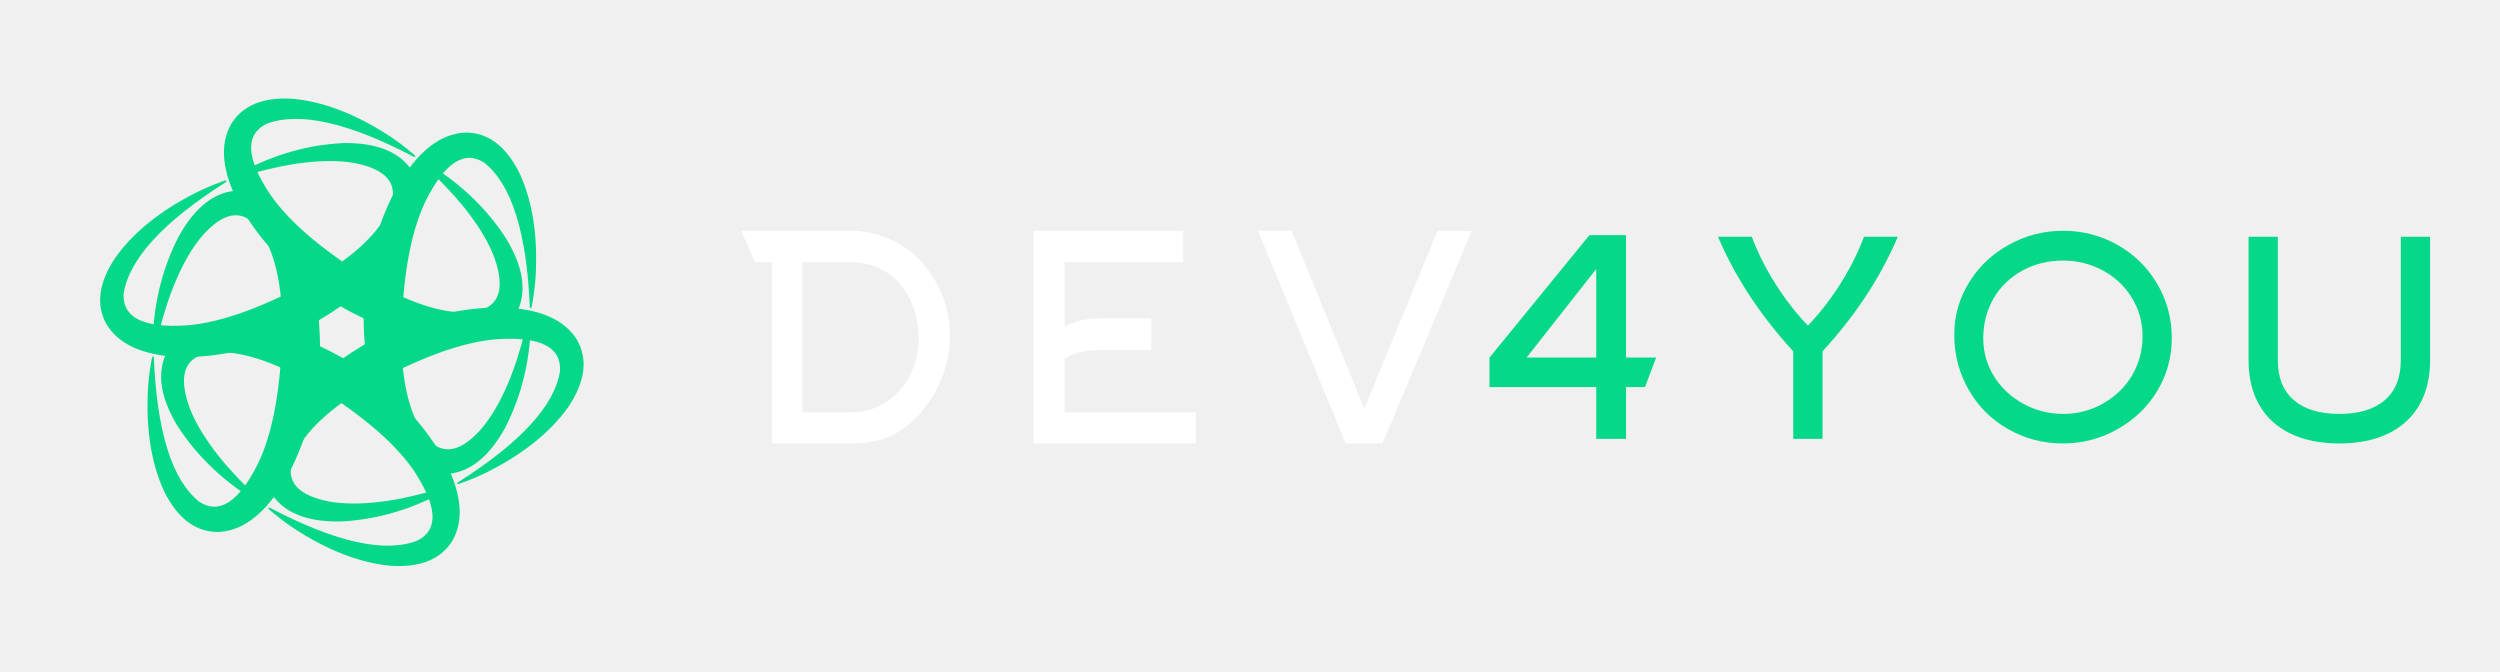
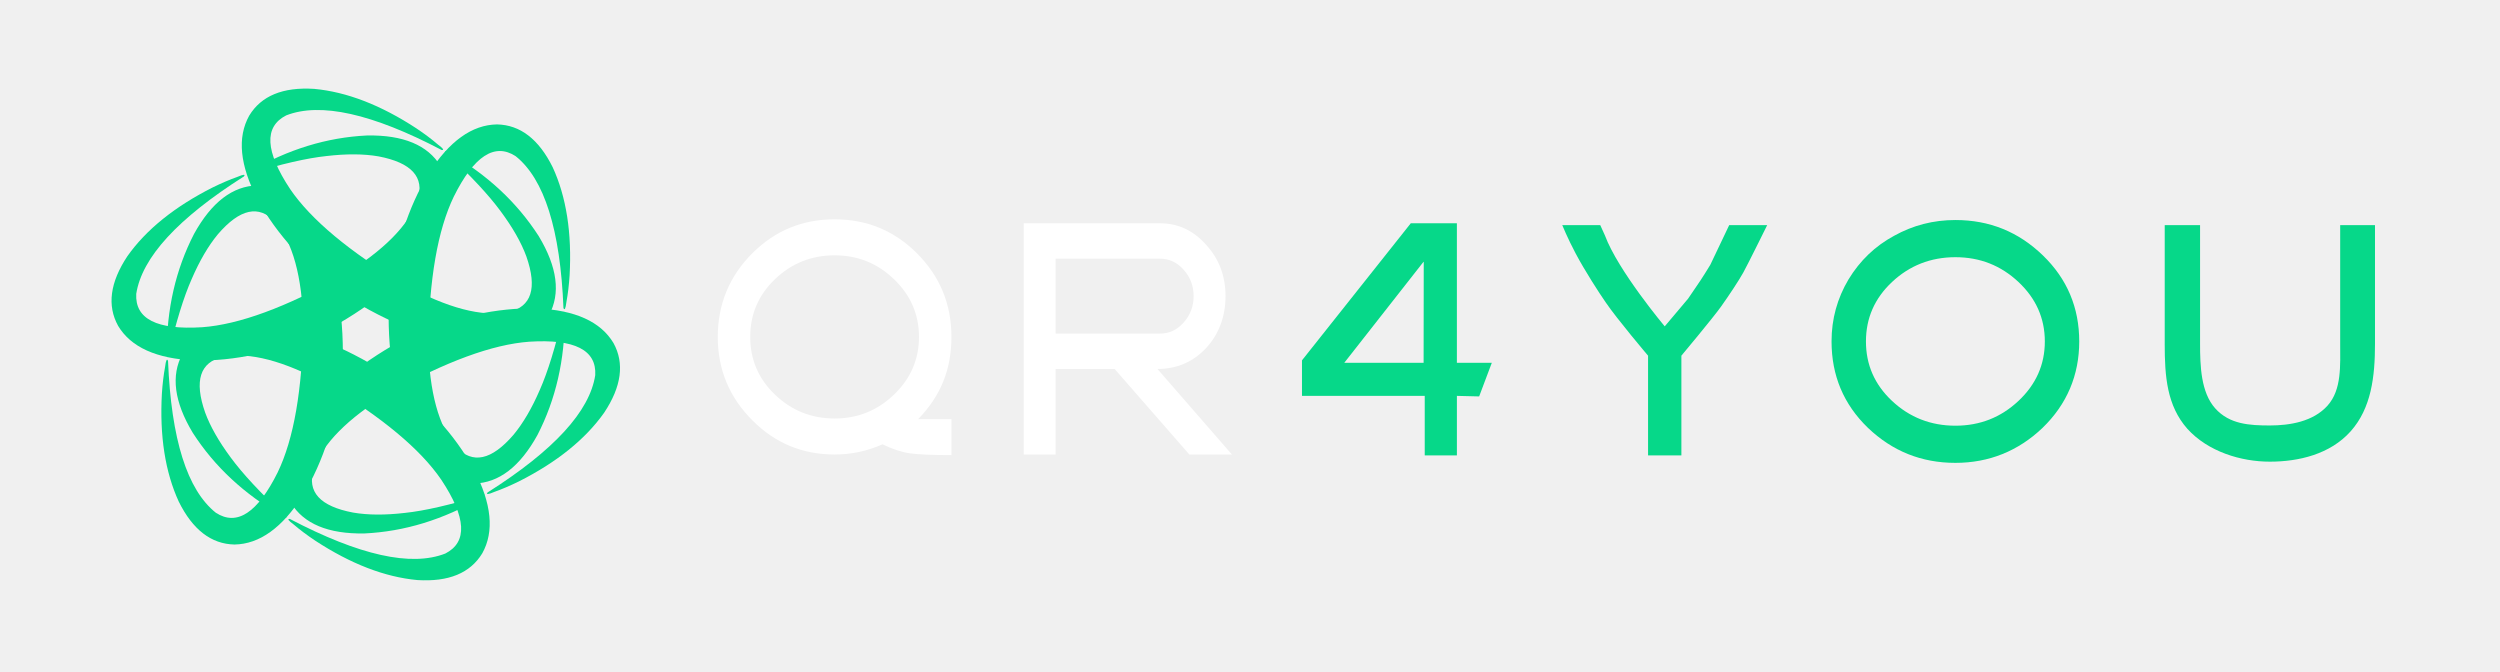
- <svg xmlns="http://www.w3.org/2000/svg" version="1.1" width="3177.776" height="853.604" viewBox="0 0 3177.776 853.604">
-   <g transform="scale(8.888823) translate(10, 10)">
-     <defs id="SvgjsDefs21297" />
-     <g id="SvgjsG21298" featureKey="symbolFeature-0" transform="matrix(0.1083065,0,0,0.1083065,0.1083065,0.1083065)" fill="#06d889">
+ <svg xmlns="http://www.w3.org/2000/svg" viewBox="0 0 3177.78 853.6">
+   <defs>
+     <style>
+       .cls-1 {
+         fill: #fff;
+       }
+ 
+       .cls-2 {
+         fill: none;
+       }
+ 
+       .cls-3 {
+         fill: #06d889;
+       }
+     </style>
+   </defs>
+   <g id="Calque_3" data-name="Calque 3">
+     <g id="SvgjsG21298">
+       <rect class="cls-2" x="101.39" y="74.39" width="710.83" height="710.83" />
      <g>
-         <rect x="-1" y="-1" width="702" height="702" style="fill: none;" />
-       </g>
-       <g>
-         <g>
-           <g>
-             <path d="M222,158.3c-31,0.7-57.5,21-79.5,60.8c-23.1,44.8-34.5,94.6-34.3,149.4c0.4,6.6,1.1,7.2,2.2,1.9     c9.3-40.3,19-71.8,29.1-94.6c9.9-22.9,20.9-41.7,32.9-56.2c27.6-32.1,51.5-37.3,71.8-15.6c22.2,25.6,34,68.8,35.4,129.4     c-1.2,81.5-11.9,143.1-32.1,185c-25.3,51-51.3,68-77.7,50.8c-36-28.7-56-92.3-60-190.6c-1.4-3.4-2.7-0.9-3.7,7.5     c-1.9,10.2-3.2,21.4-4,33.3c-3,53.4,4.1,98.7,21.2,135.9c17.5,35.3,40.8,53.2,69.9,53.8c31.4-0.5,60-21,85.9-61.7     c25.8-42.5,42.4-94.3,49.7-155.6c2.7-65.2-6.1-120.7-26.3-166.5c-20.4-43.6-47.1-66-80-67.2" />
-           </g>
-           <g>
-             <path d="M452,134.1c-16.1-26.4-46.9-39.3-92.4-38.5c-50.3,2.4-99.2,17.4-146.6,45c-5.5,3.6-5.7,4.6-0.6,2.9     c39.6-12.1,71.7-19.5,96.4-22.1c24.8-2.9,46.5-2.8,65.1,0.4c41.6,7.9,58.1,26,49.4,54.4c-11.1,32-42.6,63.8-94.4,95.4     c-71.2,39.7-129.9,61.3-176.2,64.7c-56.9,3.6-84.5-10.4-82.8-41.9C77,248.8,122,199.7,205.1,147c2.2-2.9-0.6-2.7-8.3,0.6     c-9.8,3.5-20.1,7.9-30.9,13.2c-47.7,24.1-83.5,52.9-107.1,86.3c-21.8,32.8-25.7,62-11.7,87.4c16.1,26.9,48.2,41.4,96.4,43.5     c49.7,1.1,102.9-10.4,159.6-34.8c57.8-30.3,101.5-65.6,131-106c27.6-39.5,33.6-73.8,18.2-102.9" />
-           </g>
-           <g>
-             <path d="M588,321.2c14.8-27.2,10.6-60.3-12.9-99.3c-27.3-42.4-64.7-77.2-112.3-104.4c-5.9-3-6.8-2.7-2.8,0.9     c30.3,28.2,52.7,52.4,67.4,72.4c14.9,20.1,25.7,38.9,32.2,56.6c14,40,6.5,63.3-22.4,69.9c-33.3,6.4-76.5-5-129.8-34     c-69.9-41.8-118-81.9-144.2-120.2c-31.5-47.5-33.2-78.4-5.1-92.7c42.9-16.8,107.9-2.3,195.1,43.4c3.6,0.4,2.1-1.9-4.7-6.9     c-7.9-6.8-16.9-13.5-26.9-20.2c-44.7-29.3-87.5-45.8-128.3-49.6c-39.3-2.5-66.5,8.7-81.6,33.6c-15.3,27.4-11.8,62.5,10.5,105.2     c23.9,43.6,60.5,83.9,109.9,120.8c55.1,34.9,107.6,55.1,157.3,60.4c48,4.1,80.8-7.8,98.2-35.7" />
-           </g>
-           <g>
-             <path d="M494,532.5c31-0.7,57.5-21,79.5-60.8c23.1-44.8,34.5-94.6,34.3-149.4c-0.4-6.6-1.1-7.2-2.2-1.9     c-9.3,40.3-19,71.8-29.1,94.6c-9.9,22.9-20.9,41.7-32.9,56.2c-27.6,32.1-51.5,37.3-71.8,15.6c-22.2-25.6-34-68.8-35.4-129.4     c1.2-81.5,11.9-143.1,32.1-185c25.3-51,51.3-68,77.7-50.8c36,28.7,56,92.3,60,190.6c1.4,3.4,2.7,0.9,3.7-7.5     c1.9-10.2,3.2-21.4,4-33.3c3-53.4-4.1-98.7-21.2-135.9c-17.5-35.3-40.8-53.2-69.9-53.8c-31.4,0.5-60,21-85.9,61.7     c-25.8,42.5-42.4,94.3-49.7,155.6c-2.7,65.2,6.1,120.7,26.3,166.5c20.4,43.6,47.1,66,80,67.2" />
-           </g>
-           <g>
-             <path d="M128,369.6c-14.8,27.2-10.6,60.3,12.9,99.3c27.3,42.4,64.7,77.2,112.3,104.4c5.9,3,6.8,2.7,2.8-0.9     c-30.3-28.2-52.7-52.4-67.4-72.4c-14.9-20.1-25.7-38.9-32.2-56.6c-14-40-6.5-63.3,22.4-69.9c33.3-6.4,76.5,5,129.8,34     c69.9,41.8,118,81.9,144.2,120.2c31.5,47.5,33.2,78.4,5.1,92.7c-42.9,16.8-107.9,2.3-195.1-43.4c-3.6-0.4-2.1,1.9,4.7,6.9     c7.9,6.8,16.9,13.5,26.9,20.2c44.7,29.3,87.5,45.8,128.3,49.6c39.3,2.5,66.5-8.7,81.6-33.6c15.3-27.4,11.8-62.5-10.5-105.2     c-23.9-43.6-60.5-83.9-109.9-120.8c-55.1-34.9-107.6-55.1-157.3-60.4c-48-4.1-80.8,7.8-98.2,35.7" />
-           </g>
-           <g>
-             <path d="M264,556.7c16.1,26.4,46.9,39.3,92.4,38.5c50.3-2.4,99.2-17.4,146.6-45c5.5-3.6,5.7-4.6,0.6-2.9     c-39.6,12.1-71.7,19.5-96.4,22.1c-24.8,2.9-46.5,2.8-65.1-0.4c-41.6-7.9-58.1-26-49.4-54.4c11.1-32,42.6-63.8,94.4-95.4     c71.2-39.7,129.9-61.3,176.2-64.7c56.9-3.6,84.5,10.4,82.8,41.9c-6.9,45.5-51.9,94.6-135.1,147.3c-2.2,2.9,0.6,2.7,8.3-0.6     c9.8-3.5,20.1-7.9,30.9-13.2c47.7-24.1,83.5-52.9,107.1-86.3c21.8-32.8,25.7-62,11.7-87.4c-16.1-26.9-48.2-41.4-96.3-43.5     c-49.7-1.1-102.9,10.4-159.6,34.8c-57.8,30.3-101.5,65.6-131,106c-27.6,39.5-33.6,73.8-18.2,102.9" />
-           </g>
-         </g>
+         <path class="cls-3" d="M327.19,235.69c-31.39,.71-58.22,21.26-80.5,61.56-23.39,45.36-34.93,95.79-34.73,151.28,.41,6.68,1.11,7.29,2.23,1.92,9.42-40.81,19.24-72.7,29.47-95.79,10.02-23.19,21.16-42.22,33.31-56.91,27.95-32.5,52.15-37.77,72.7-15.8,22.48,25.92,34.43,69.67,35.85,131.03-1.22,82.53-12.05,144.9-32.5,187.33-25.62,51.64-51.95,68.86-78.68,51.44-36.45-29.06-56.7-93.46-60.75-193-1.42-3.44-2.73-.91-3.75,7.59-1.92,10.33-3.24,21.67-4.05,33.72-3.04,54.07,4.15,99.94,21.47,137.61,17.72,35.74,41.31,53.87,70.78,54.48,31.79-.51,60.75-21.26,86.98-62.48,26.12-43.03,42.93-95.49,50.33-157.56,2.73-66.02-6.18-122.22-26.63-168.59-20.66-44.15-47.69-66.83-81.01-68.05" />
+         <path class="cls-3" d="M560.09,211.19c-16.3-26.73-47.49-39.79-93.56-38.98-50.93,2.43-100.45,17.62-148.44,45.57-5.57,3.65-5.77,4.66-.61,2.94,40.1-12.25,72.6-19.75,97.61-22.38,25.11-2.94,47.08-2.84,65.92,.41,42.12,8,58.83,26.33,50.02,55.08-11.24,32.4-43.14,64.6-95.59,96.6-72.1,40.2-131.53,62.07-178.42,65.51-57.62,3.65-85.56-10.53-83.84-42.43,7.19-46.17,52.76-95.89,136.9-149.25,2.23-2.94-.61-2.73-8.4,.61-9.92,3.54-20.35,8-31.29,13.37-48.3,24.4-84.55,53.57-108.45,87.39-22.07,33.21-26.02,62.78-11.85,88.5,16.3,27.24,48.81,41.92,97.61,44.05,50.33,1.11,104.19-10.53,161.61-35.24,58.53-30.68,102.78-66.43,132.65-107.33,27.95-40,34.02-74.73,18.43-104.19" />
+         <path class="cls-3" d="M697.8,400.64c14.99-27.54,10.73-61.06-13.06-100.55-27.64-42.93-65.51-78.17-113.71-105.71-5.97-3.04-6.89-2.73-2.84,.91,30.68,28.55,53.36,53.06,68.25,73.31,15.09,20.35,26.02,39.39,32.61,57.31,14.18,40.5,6.58,64.1-22.68,70.78-33.72,6.48-77.46-5.06-131.43-34.43-70.78-42.33-119.48-82.93-146.01-121.71-31.9-48.1-33.62-79.39-5.16-93.87,43.44-17.01,109.26-2.33,197.55,43.95,3.65,.41,2.13-1.92-4.76-6.99-8-6.89-17.11-13.67-27.24-20.45-45.26-29.67-88.6-46.38-129.91-50.22-39.79-2.53-67.34,8.81-82.63,34.02-15.49,27.74-11.95,63.29,10.63,106.52,24.2,44.15,61.26,84.96,111.28,122.32,55.79,35.34,108.95,55.79,159.28,61.16,48.6,4.15,81.82-7.9,99.44-36.15" />
+         <path class="cls-3" d="M602.62,614.6c31.39-.71,58.22-21.26,80.5-61.56,23.39-45.36,34.93-95.79,34.73-151.28-.41-6.68-1.11-7.29-2.23-1.92-9.42,40.81-19.24,72.7-29.47,95.79-10.02,23.19-21.16,42.22-33.31,56.91-27.95,32.5-52.15,37.77-72.7,15.8-22.48-25.92-34.43-69.67-35.85-131.03,1.22-82.53,12.05-144.9,32.5-187.33,25.62-51.64,51.95-68.86,78.68-51.44,36.45,29.06,56.7,93.46,60.75,193,1.42,3.44,2.73,.91,3.75-7.59,1.92-10.33,3.24-21.67,4.05-33.72,3.04-54.07-4.15-99.94-21.47-137.61-17.72-35.74-41.31-53.87-70.78-54.48-31.79,.51-60.75,21.26-86.98,62.48-26.12,43.03-42.93,95.49-50.33,157.56-2.73,66.02,6.18,122.22,26.63,168.59,20.66,44.15,47.69,66.83,81.01,68.05" />
+         <path class="cls-3" d="M232.01,449.65c-14.99,27.54-10.73,61.06,13.06,100.55,27.64,42.93,65.51,78.17,113.71,105.71,5.97,3.04,6.89,2.73,2.84-.91-30.68-28.55-53.36-53.06-68.25-73.31-15.09-20.35-26.02-39.39-32.61-57.31-14.18-40.5-6.58-64.1,22.68-70.78,33.72-6.48,77.46,5.06,131.43,34.43,70.78,42.33,119.48,82.93,146.01,121.71,31.9,48.1,33.62,79.39,5.16,93.87-43.44,17.01-109.26,2.33-197.55-43.95-3.65-.41-2.13,1.92,4.76,6.99,8,6.89,17.11,13.67,27.24,20.45,45.26,29.67,88.6,46.38,129.91,50.22,39.79,2.53,67.34-8.81,82.63-34.02,15.49-27.74,11.95-63.29-10.63-106.52-24.2-44.15-61.26-84.96-111.28-122.32-55.79-35.34-108.95-55.79-159.28-61.16-48.6-4.15-81.82,7.9-99.44,36.15" />
+         <path class="cls-3" d="M369.72,639.1c16.3,26.73,47.49,39.79,93.56,38.98,50.93-2.43,100.45-17.62,148.44-45.57,5.57-3.65,5.77-4.66,.61-2.94-40.1,12.25-72.6,19.75-97.61,22.38-25.11,2.94-47.08,2.84-65.92-.41-42.12-8-58.83-26.33-50.02-55.08,11.24-32.4,43.14-64.6,95.59-96.6,72.1-40.2,131.53-62.07,178.42-65.51,57.62-3.65,85.56,10.53,83.84,42.43-6.99,46.07-52.55,95.79-136.8,149.15-2.23,2.94,.61,2.73,8.4-.61,9.92-3.54,20.35-8,31.29-13.37,48.3-24.4,84.55-53.57,108.45-87.39,22.07-33.21,26.02-62.78,11.85-88.5-16.3-27.24-48.81-41.92-97.51-44.05-50.33-1.11-104.19,10.53-161.61,35.24-58.53,30.68-102.78,66.43-132.65,107.33-27.95,40-34.02,74.73-18.43,104.19" />
      </g>
    </g>
-     <g id="SvgjsG21299" featureKey="nameLeftFeature-0" transform="matrix(1.019184,0,0,1.019184,94.16547,12.64509)" fill="#ffffff">
-       <path d="M10.36 14.56 l0 21.08 l6.76 0 q2.8 0 5.04 -1.44 q2.12 -1.4 3.32 -3.76 t1.2 -5.16 q0 -2.92 -1.14 -5.36 t-3.26 -3.88 q-2.28 -1.48 -5.24 -1.48 l-6.68 0 z M3.72 14.56 l-1.92 -4.4 l15.2 0 q3.96 0 7.24 2.04 q3.16 1.96 5 5.36 t1.84 7.4 q0 3 -1.18 5.94 t-3.26 5.14 q-2 2.16 -4.28 3.08 q-2.2 0.88 -5.24 0.88 l-11.04 0 l0 -25.44 l-2.36 0 z M47.17 28.04 l0 7.6 l18.4 0 l0 4.36 l-22.76 0 l0 -29.84 l21 0 l0 4.4 l-16.64 0 l0 9.04 q1.24 -0.72 2.76 -0.96 q1.12 -0.2 2.88 -0.2 l6.52 0 l0 4.44 l-6.52 0 q-1.64 0 -2.88 0.2 q-1.52 0.28 -2.76 0.96 z M104.3 10.16 l-12.52 29.84 l-5.16 0 l-12.32 -29.84 l4.72 0 l10.2 24.96 l10.28 -24.96 l4.8 0 z" />
+   </g>
+   <g id="Calque_2" data-name="Calque 2">
+     <g>
+       <path class="cls-3" d="M1851.88,461.14h44.38l-16.09,42.76-28.3-.7v75.64h-40.88v-75.64h-156.02v-45.16l138.3-174.23h58.59v177.33Zm-42.49-128.29l-100.66,128.29h100.83l.17-128.29h-.34Z" />
+       <path class="cls-3" d="M2094.87,578.84v-126.72s-40.05-47.29-53.85-67.78c-8.43-12.1-26.72-40.48-38.13-62.04-10.45-19.74-17.09-36.14-17.09-36.14h48.29l5.94,13.07c16.55,44.74,76.02,115.61,76.02,115.61l29.77-35.3c15.28-22.17,17.7-25.9,28.13-42.86l24.06-50.52h48.29s-24.64,49.95-30.45,60.39c-5.81,10.44-18.36,29.32-28.33,43.32-9.97,14-50.29,62.24-50.29,62.24v126.72h-42.37Z" />
+       <path class="cls-3" d="M2485.52,588.35c-43.36,0-80.17-14.96-111.14-44.49-30.97-29.92-46.28-66.54-46.28-109.85,0-28.74,7.29-54.73,21.5-78.74,14.58-24.02,33.89-42.52,57.94-55.51,24.05-13.39,49.92-20.08,77.98-20.08,43.36,0,80.17,14.96,111.14,44.88,30.97,29.92,46.28,66.54,46.28,109.45s-15.67,79.92-46.64,109.85c-30.97,29.53-68.14,44.49-110.77,44.49Zm-80.53-78.74c22.23,20.87,49.19,31.5,80.53,31.5s57.94-10.63,80.17-31.5c22.23-20.87,33.52-46.06,33.52-75.59s-11.3-54.73-33.52-75.59c-22.23-20.87-48.83-31.5-80.17-31.5s-58.3,10.63-80.53,31.5c-22.23,20.87-33.16,46.06-33.16,75.59s10.93,54.73,33.16,75.59Z" />
+       <path class="cls-3" d="M2751.6,437.27v-151.1h44.93v150.34c0,28.76,1.06,62.22,19.23,82.54,18.16,20.33,43.78,21.77,69.48,21.77s55.22-4.98,73.38-25.3c18.16-20.33,16.02-50.92,16.02-79.68v-149.67h44.24v151.1c0,41.04-4.57,81.48-30.96,111.01-26.04,29.15-66.02,38.55-102.69,38.55s-78.5-12.66-104.89-41.81c-26.04-29.53-28.75-66.73-28.75-107.76Z" />
    </g>
-     <g id="SvgjsG21300" featureKey="nameRightFeature-0" transform="matrix(0.9685496,0,0,0.9685496,200.4818,14.01186)" fill="#06d889">
-       <path d="M18.36 28 l0 -13.08 l-10.28 13.08 l10.28 0 z M25.56 32.36 l-2.8 0 l0 7.64 l-4.4 0 l0 -7.64 l-15.76 0 l0 -4.36 l14.76 -18.08 l5.4 0 l0 18.08 l4.44 0 z M49.61 23.28 q2.68 -2.8 4.84 -6.24 t3.44 -6.88 l5 0 q-2.04 4.76 -4.96 9.12 q-2.64 3.96 -6.16 7.8 l0 12.92 l-4.32 0 l0 -12.92 q-3.52 -3.84 -6.16 -7.8 q-2.92 -4.36 -4.96 -9.12 l5 0 q1.28 3.44 3.44 6.88 t4.84 6.24 z M99.02 24.88 q0 -3.2 -1.64 -5.8 q-1.56 -2.52 -4.26 -3.96 t-5.86 -1.44 q-3.28 0 -5.98 1.48 t-4.22 4.04 q-1.56 2.68 -1.56 5.96 q0 3.12 1.68 5.76 q1.6 2.48 4.3 3.94 t5.84 1.46 t5.84 -1.52 t4.26 -4.08 q1.6 -2.68 1.6 -5.84 z M103.34 25.12 q0 4.32 -2.24 7.96 q-2.16 3.48 -5.86 5.54 t-7.98 2.06 q-4.44 0 -8.16 -2.16 q-3.64 -2.08 -5.72 -5.72 q-2.16 -3.72 -2.16 -8.16 q0 -4.28 2.28 -7.88 q2.16 -3.44 5.86 -5.46 t7.94 -2.02 q4.36 0 8.08 2.12 q3.64 2.08 5.76 5.64 q2.2 3.72 2.2 8.08 z M128.07 40.68 q-4.2 0 -7.22 -1.46 t-4.6 -4.22 t-1.58 -6.6 l0 -18.24 l4.32 0 l0 18.24 q0 3.84 2.36 5.88 t6.72 2.04 t6.72 -2.04 t2.36 -5.88 l0 -18.24 l4.32 0 l0 18.24 q0 3.84 -1.58 6.6 t-4.6 4.22 t-7.22 1.46 z" />
+   </g>
+   <g id="Calque_4" data-name="Calque 4">
+     <g>
+       <path class="cls-1" d="M1165.04,321.48c29.56,29.36,44.35,64.82,44.35,106.77s-14.1,75.5-42.28,104.48h42.28v45.76c-24.41,0-42.28-.76-52.94-2.29-10.66-1.53-22-5.34-34.72-11.44-19.6,8.77-39.88,12.97-60.85,12.97-40.91,0-75.63-14.49-104.16-43.09-29.57-29.36-44.35-64.82-44.35-106.39s14.78-77.41,44.35-106.77c28.88-28.6,63.6-42.71,104.16-42.71s75.29,14.11,104.16,42.71Zm-180.14,179.98c20.97,20.21,46.41,30.51,75.98,30.51s54.66-10.3,75.63-30.51c20.97-20.21,31.63-44.61,31.63-73.21s-10.66-53-31.63-73.21c-20.97-20.21-46.07-30.51-75.63-30.51s-55,10.3-75.98,30.51c-20.97,20.21-31.28,44.61-31.28,73.21s10.31,53,31.28,73.21Z" />
+       <path class="cls-1" d="M1511.82,577.74l-94.98-108.72h-75.04v108.72h-40.56V283.81h173.06c22.98,0,42.59,9,58.81,27.37,16.56,18,24.67,39.74,24.67,65.23s-8.11,47.99-24.67,65.98c-16.56,17.62-37.18,26.62-61.85,26.62l94.64,108.72h-54.08Zm-170.01-153.71h132.5c11.83,0,21.63-4.5,30.08-13.87,8.45-9.37,12.84-20.62,12.84-33.74s-4.39-24.37-12.84-33.74c-8.45-9.37-18.25-13.87-30.08-13.87h-132.5v95.23Z" />
    </g>
  </g>
</svg>
